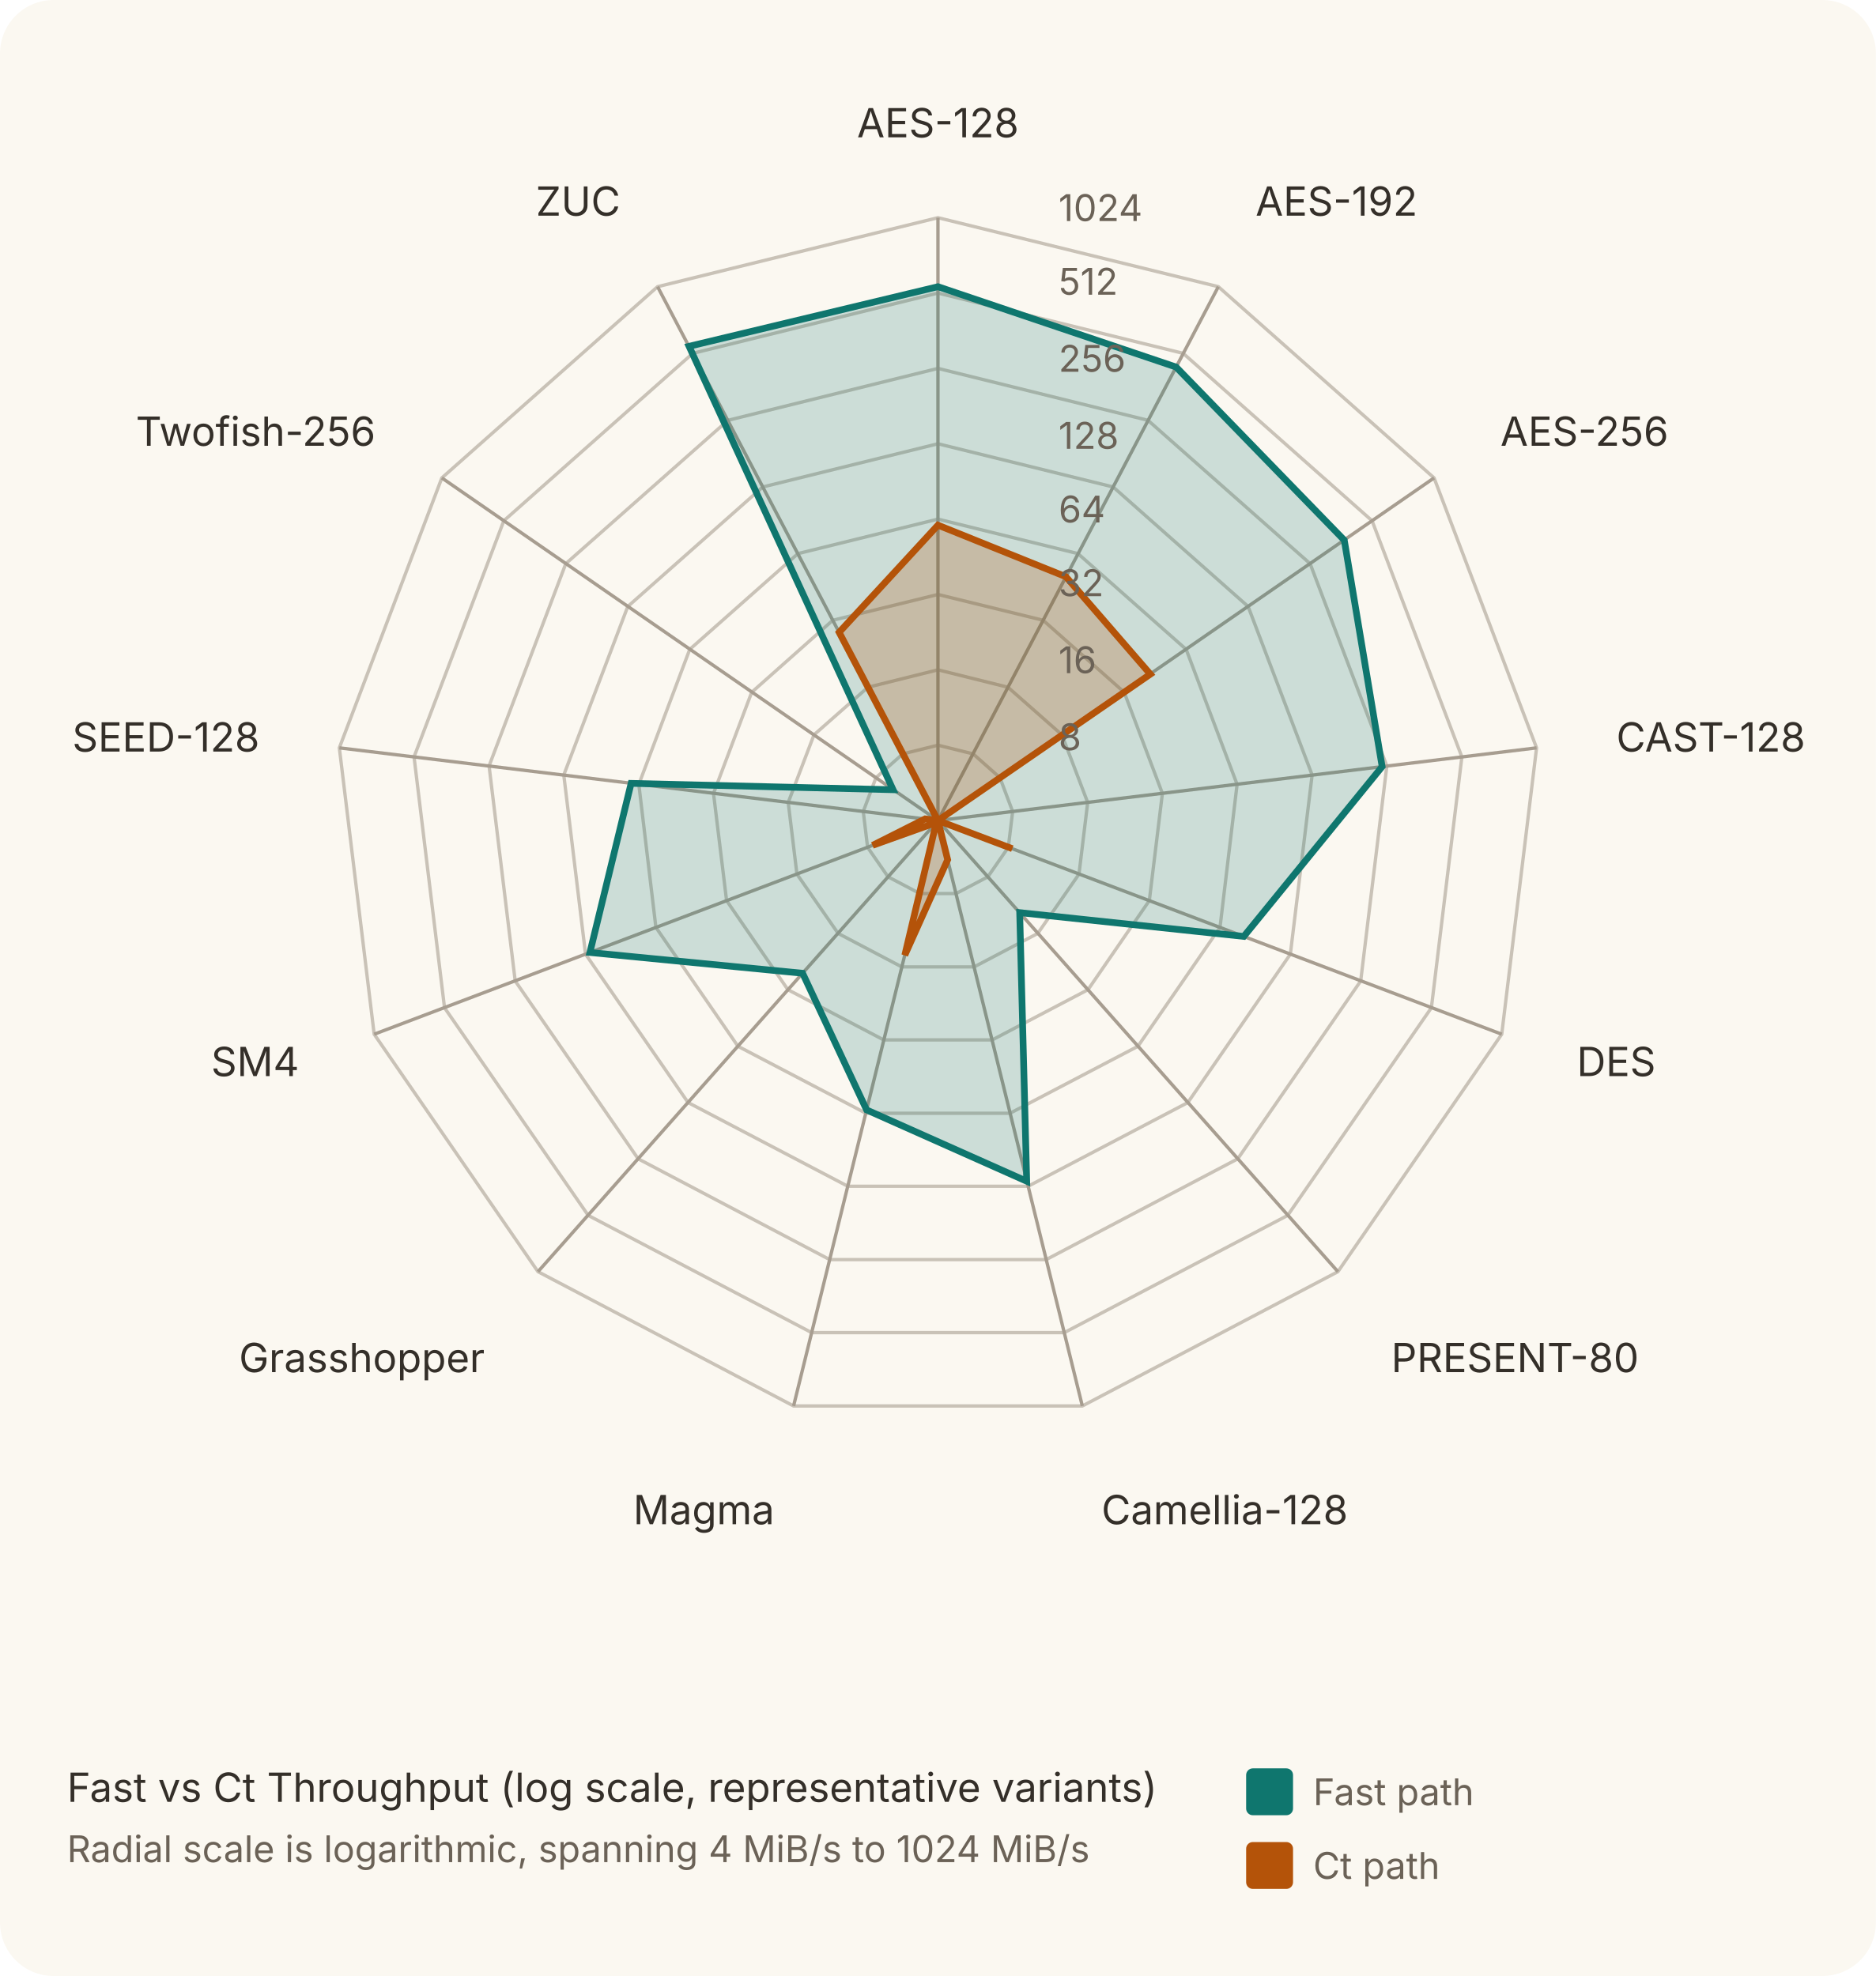
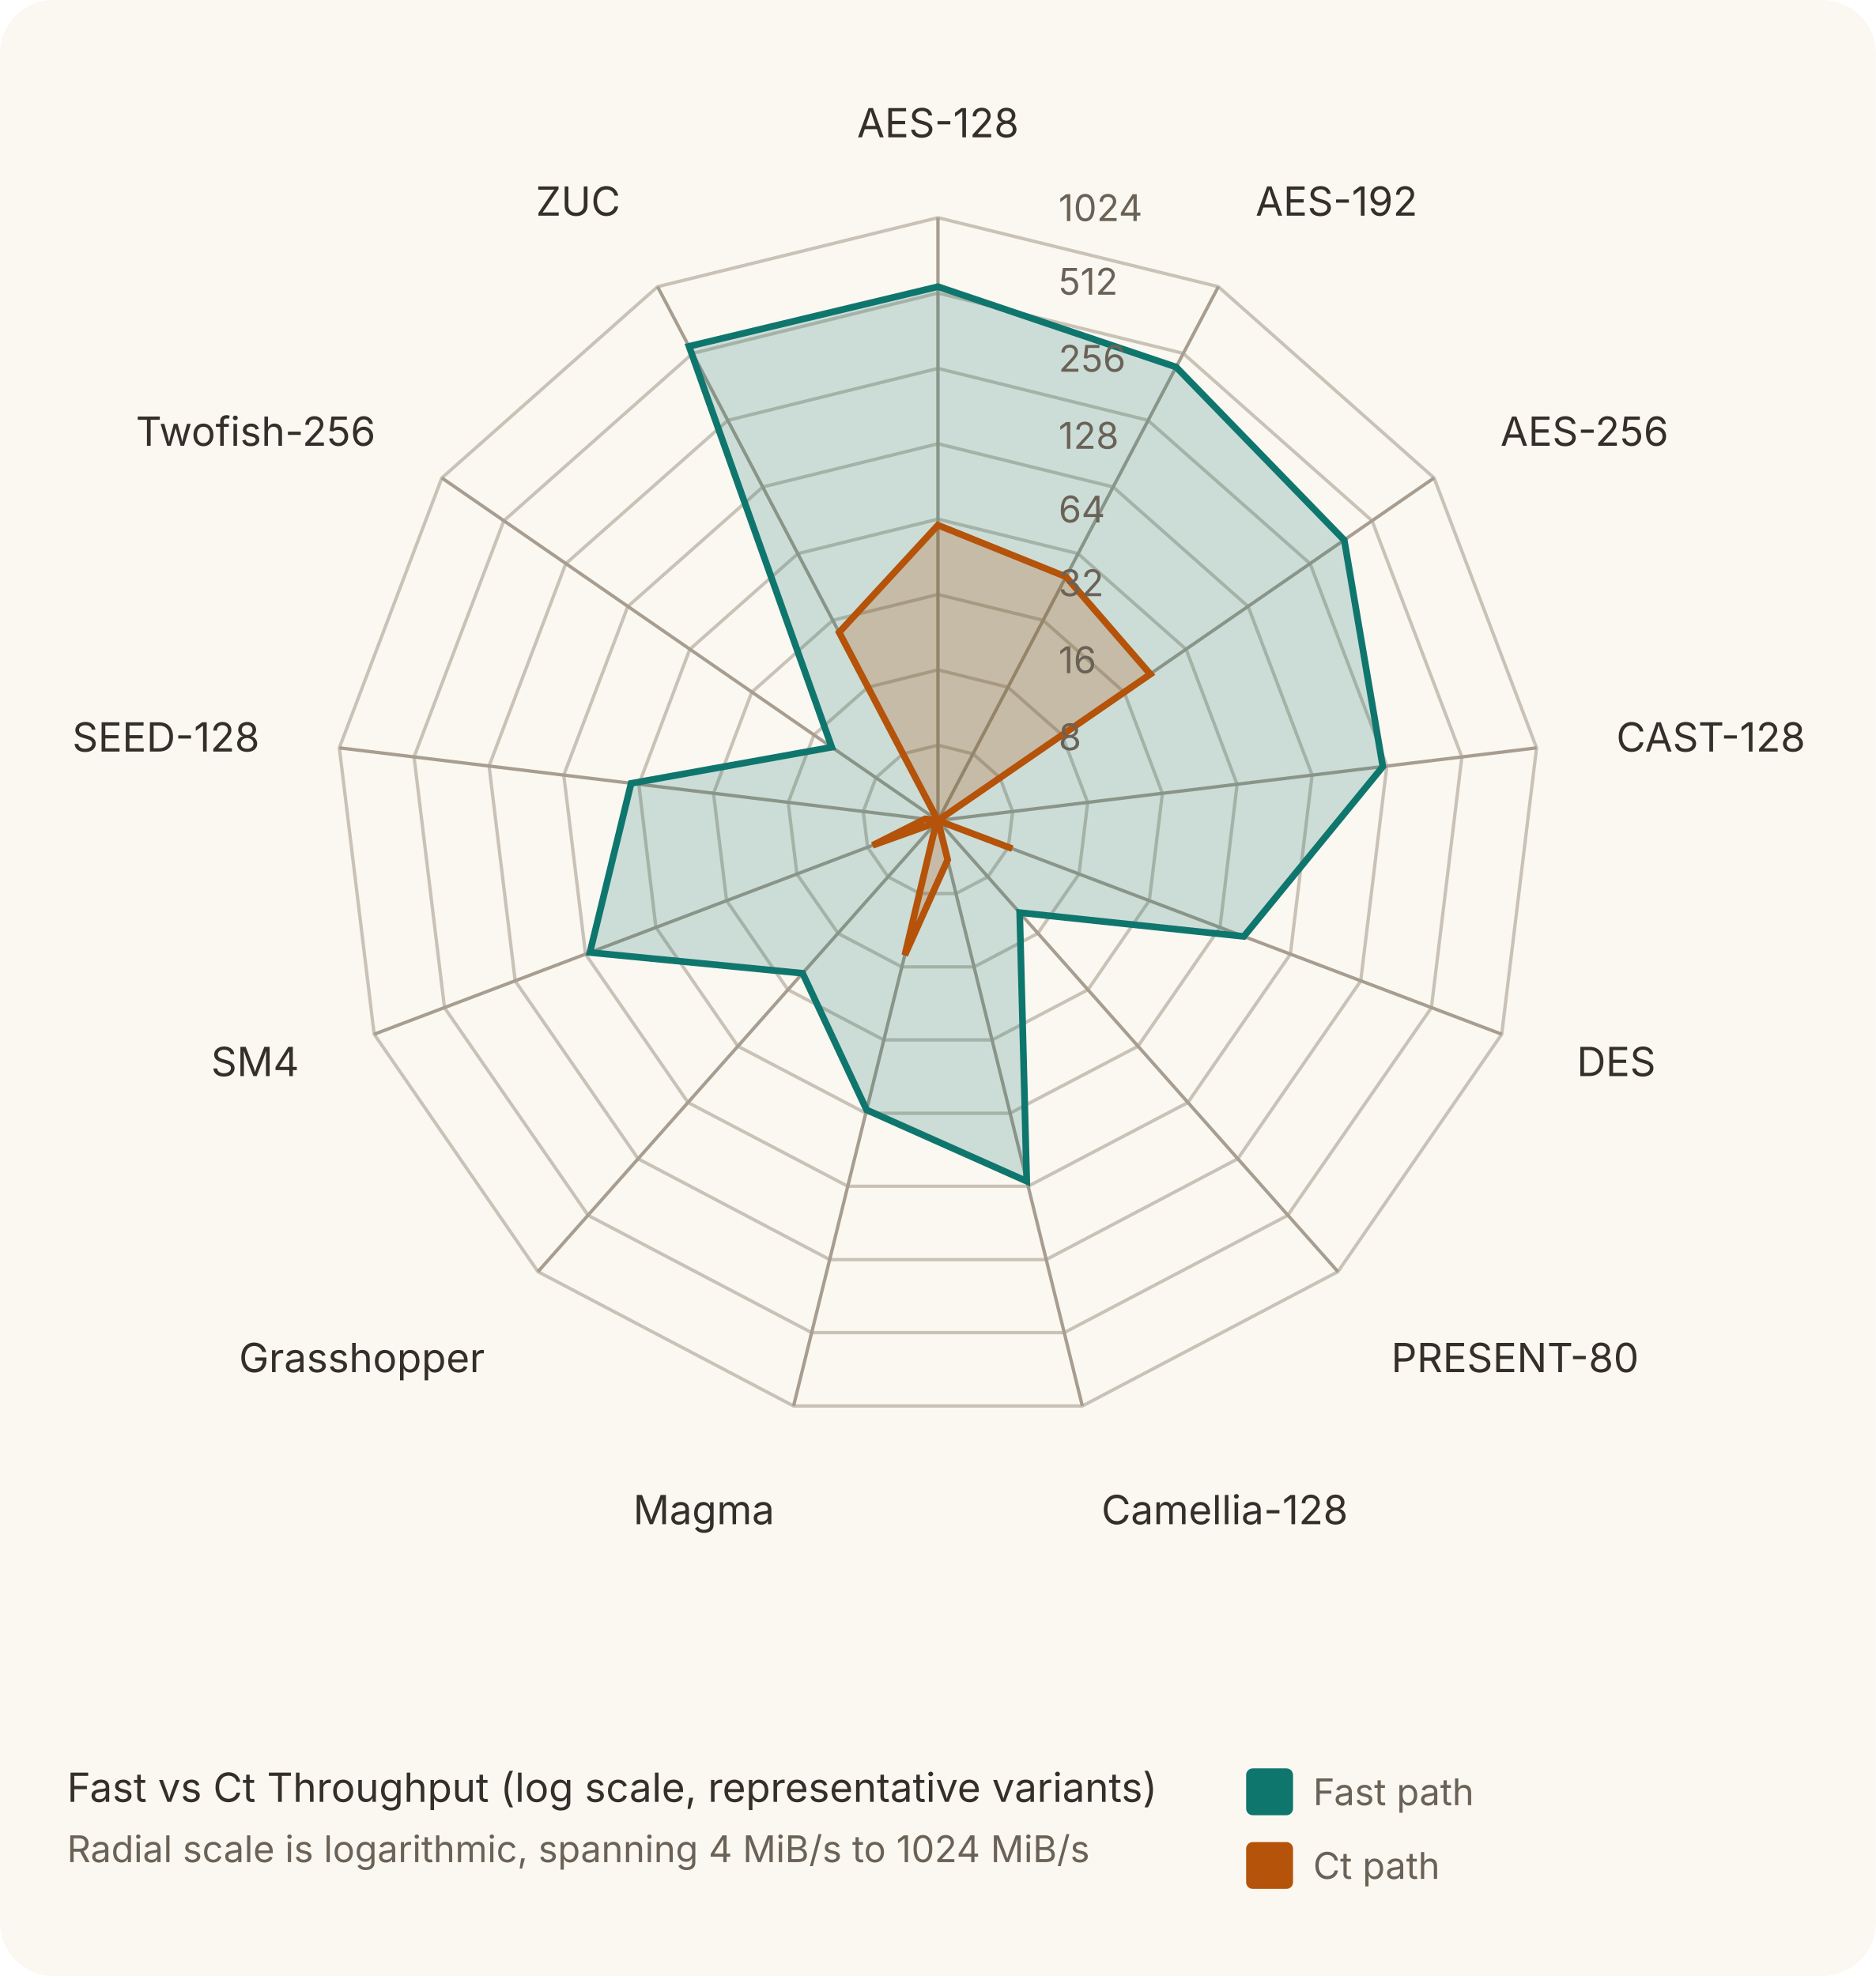
<svg xmlns="http://www.w3.org/2000/svg" viewBox="0 0 560 590" role="img" aria-labelledby="title desc">
  <style>
    .bg { fill: #fbf8f1; }
    .grid { fill: none; stroke: #c9c2b7; stroke-width: 1; }
    .axis { stroke: #a79d90; stroke-width: 1; }
    .label { fill: #342f29; font: 12px ui-sans-serif, -apple-system, BlinkMacSystemFont, "Segoe UI", sans-serif; }
    .small { fill: #6b6257; font: 11px ui-sans-serif, -apple-system, BlinkMacSystemFont, "Segoe UI", sans-serif; }
    .fast-fill { fill: #0f766e; fill-opacity: 0.20; stroke: #0f766e; stroke-width: 2; }
    .ct-fill { fill: #b45309; fill-opacity: 0.24; stroke: #b45309; stroke-width: 2; }
    .legend-fast { fill: #0f766e; }
    .legend-ct { fill: #b45309; }
  </style>
  <rect class="bg" x="0" y="0" width="560" height="590" rx="16" />
  <polygon class="grid" points="280.0,222.5 290.5,225.1 298.5,232.2 302.3,242.3 301.0,253.0 294.9,261.8 285.4,266.8 274.6,266.8 265.1,261.8 259.0,253.0 257.7,242.3 261.5,232.2 269.5,225.1" />
  <polygon class="grid" points="280.0,200.0 300.9,205.2 317.0,219.4 324.7,239.6 322.1,261.0 309.8,278.7 290.8,288.7 269.2,288.7 250.2,278.7 237.9,261.0 235.3,239.6 243.0,219.4 259.1,205.2" />
  <polygon class="grid" points="280.0,177.5 311.4,185.2 335.6,206.7 347.0,236.9 343.1,268.9 324.8,295.5 296.2,310.5 263.8,310.5 235.2,295.5 216.9,268.9 213.0,236.9 224.4,206.7 248.6,185.2" />
  <polygon class="grid" points="280.0,155.0 321.8,165.3 354.1,193.9 369.3,234.2 364.2,276.9 339.7,312.4 301.5,332.4 258.5,332.4 220.3,312.4 195.8,276.9 190.7,234.2 205.9,193.9 238.2,165.3" />
  <polygon class="grid" points="280.0,132.5 332.3,145.4 372.6,181.1 391.7,231.4 385.2,284.9 354.6,329.2 306.9,354.2 253.1,354.2 205.4,329.2 174.8,284.9 168.3,231.4 187.4,181.1 227.7,145.4" />
  <polygon class="grid" points="280.0,110.0 342.7,125.5 391.1,168.3 414.0,228.7 406.2,292.9 369.5,346.0 312.3,376.1 247.7,376.1 190.5,346.0 153.8,292.9 146.0,228.7 168.9,168.3 217.3,125.5" />
  <polygon class="grid" points="280.0,87.5 353.2,105.5 409.6,155.5 436.4,226.0 427.3,300.9 384.4,362.9 317.7,397.9 242.3,397.9 175.6,362.9 132.7,300.9 123.6,226.0 150.4,155.5 206.8,105.5" />
  <polygon class="grid" points="280.0,65.0 363.7,85.6 428.1,142.7 458.7,223.3 448.3,308.8 399.4,379.7 323.1,419.8 236.9,419.8 160.6,379.7 111.7,308.8 101.3,223.3 131.9,142.7 196.3,85.6" />
  <line class="axis" x1="280" y1="245" x2="280.0" y2="65.0" />
  <line class="axis" x1="280" y1="245" x2="363.7" y2="85.6" />
  <line class="axis" x1="280" y1="245" x2="428.1" y2="142.7" />
  <line class="axis" x1="280" y1="245" x2="458.7" y2="223.3" />
  <line class="axis" x1="280" y1="245" x2="448.3" y2="308.8" />
  <line class="axis" x1="280" y1="245" x2="399.4" y2="379.7" />
  <line class="axis" x1="280" y1="245" x2="323.1" y2="419.8" />
  <line class="axis" x1="280" y1="245" x2="236.9" y2="419.8" />
  <line class="axis" x1="280" y1="245" x2="160.6" y2="379.7" />
  <line class="axis" x1="280" y1="245" x2="111.7" y2="308.8" />
  <line class="axis" x1="280" y1="245" x2="101.3" y2="223.3" />
  <line class="axis" x1="280" y1="245" x2="131.9" y2="142.7" />
  <line class="axis" x1="280" y1="245" x2="196.3" y2="85.6" />
-   <polygon class="fast-fill" points="280.0,85.6 351.1,109.6 401.3,161.3 412.6,228.9 371.3,279.6 304.4,272.5 306.5,352.7 258.7,331.4 239.6,290.6 176.1,284.4 188.4,233.9 266.6,235.8 205.7,103.4" />
+   <polygon class="fast-fill" points="280.0,85.6 351.1,109.6 401.3,161.3 412.8,228.9 371.3,279.6 304.4,272.5 306.5,352.7 258.7,331.4 239.6,290.6 176.1,284.4 188.4,233.9 248.3,223.1 205.7,103.4" />
  <polygon class="ct-fill" points="280.0,156.8 318.2,172.2 343.4,201.3 280.0,245.0 302.2,253.4 280.0,245.0 282.9,256.7 270.1,285.2 279.5,245.6 260.5,252.4 276.2,244.5 280.0,245.0 250.5,188.8" />
  <text class="small" x="316" y="224">8</text>
  <text class="small" x="316" y="201">16</text>
  <text class="small" x="316" y="178">32</text>
  <text class="small" x="316" y="156">64</text>
  <text class="small" x="316" y="134">128</text>
  <text class="small" x="316" y="111">256</text>
  <text class="small" x="316" y="88">512</text>
  <text class="small" x="316" y="66">1024</text>
  <text class="label" x="280.0" y="41.0" text-anchor="middle">AES-128</text>
  <text class="label" x="374.8" y="64.4" text-anchor="start">AES-192</text>
  <text class="label" x="447.9" y="133.1" text-anchor="start">AES-256</text>
  <text class="label" x="482.5" y="224.4" text-anchor="start">CAST-128</text>
  <text class="label" x="470.7" y="321.3" text-anchor="start">DES</text>
  <text class="label" x="415.3" y="409.7" text-anchor="start">PRESENT-80</text>
  <text class="label" x="328.8" y="455.1" text-anchor="start">Camellia-128</text>
  <text class="label" x="231.2" y="455.1" text-anchor="end">Magma</text>
  <text class="label" x="144.7" y="409.7" text-anchor="end">Grasshopper</text>
  <text class="label" x="89.3" y="321.3" text-anchor="end">SM4</text>
  <text class="label" x="77.5" y="224.4" text-anchor="end">SEED-128</text>
  <text class="label" x="112.1" y="133.1" text-anchor="end">Twofish-256</text>
  <text class="label" x="185.2" y="64.4" text-anchor="end">ZUC</text>
  <text class="label" x="20" y="538">Fast vs Ct Throughput (log scale, representative variants)</text>
  <text class="small" x="20" y="556">Radial scale is logarithmic, spanning 4 MiB/s to 1024 MiB/s</text>
  <rect x="372" y="528" width="14" height="14" class="legend-fast" rx="2" />
  <text class="small" x="392" y="539">Fast path</text>
  <rect x="372" y="550" width="14" height="14" class="legend-ct" rx="2" />
  <text class="small" x="392" y="561">Ct path</text>
</svg>
